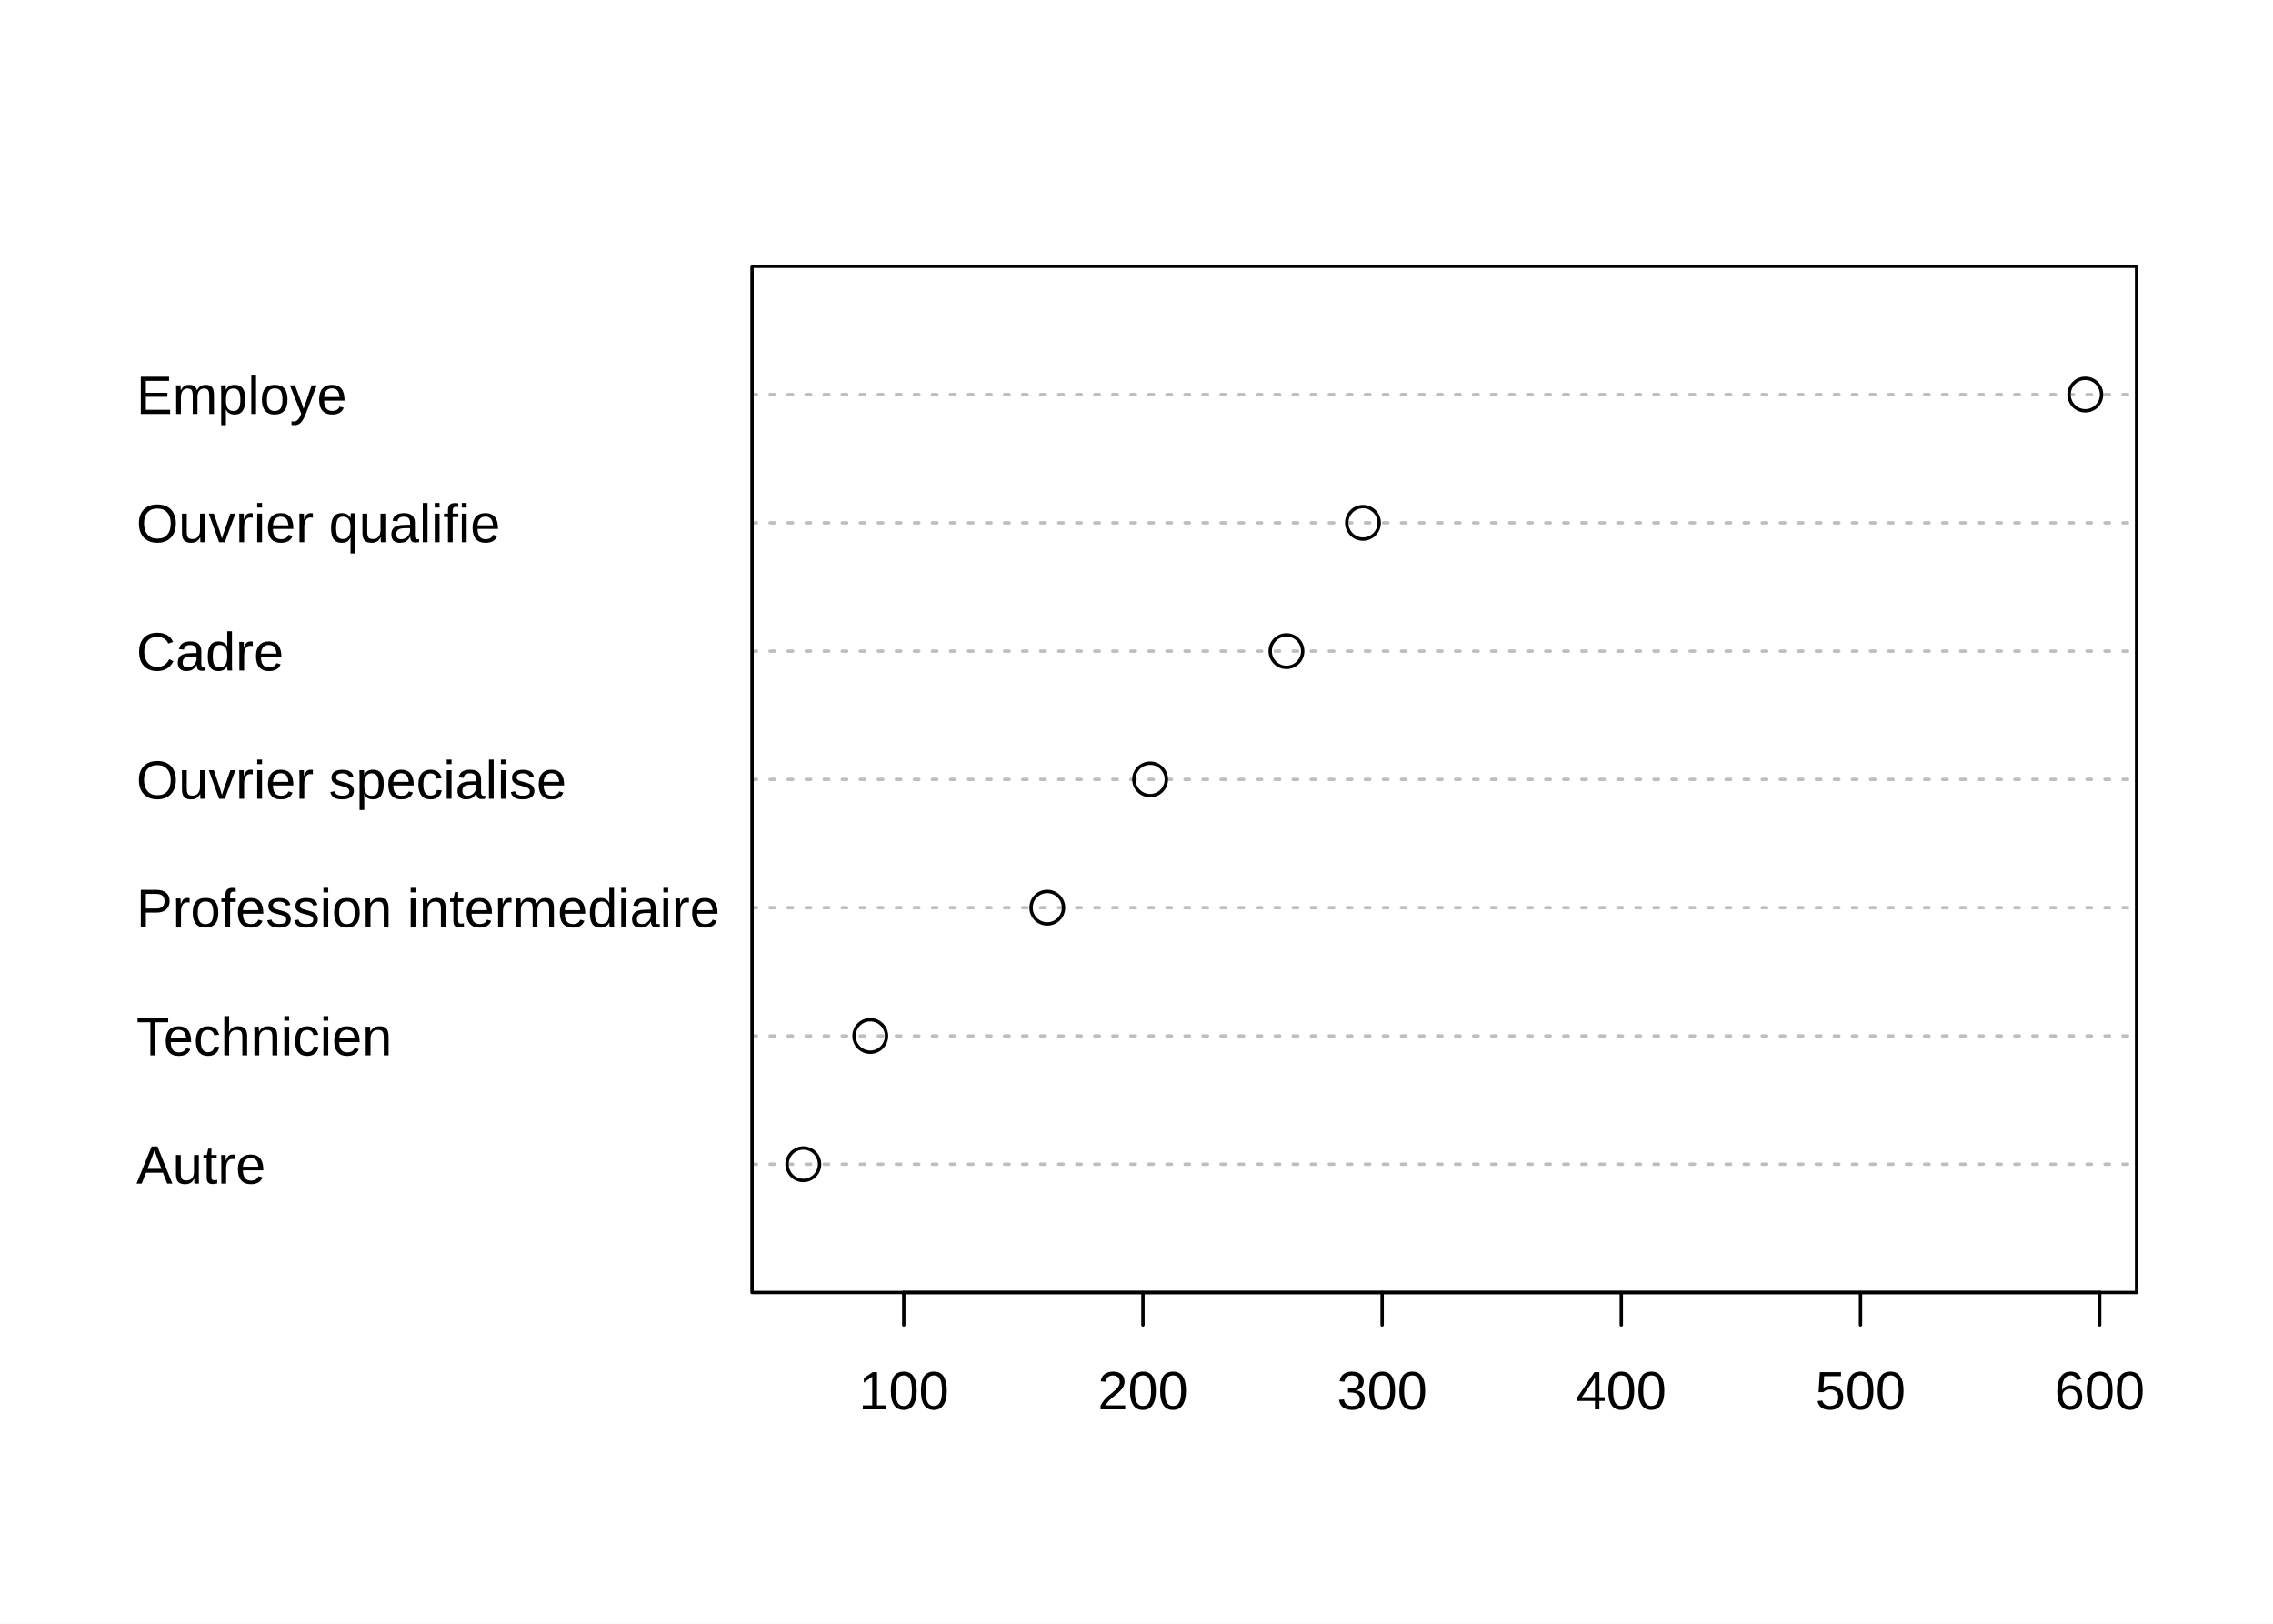
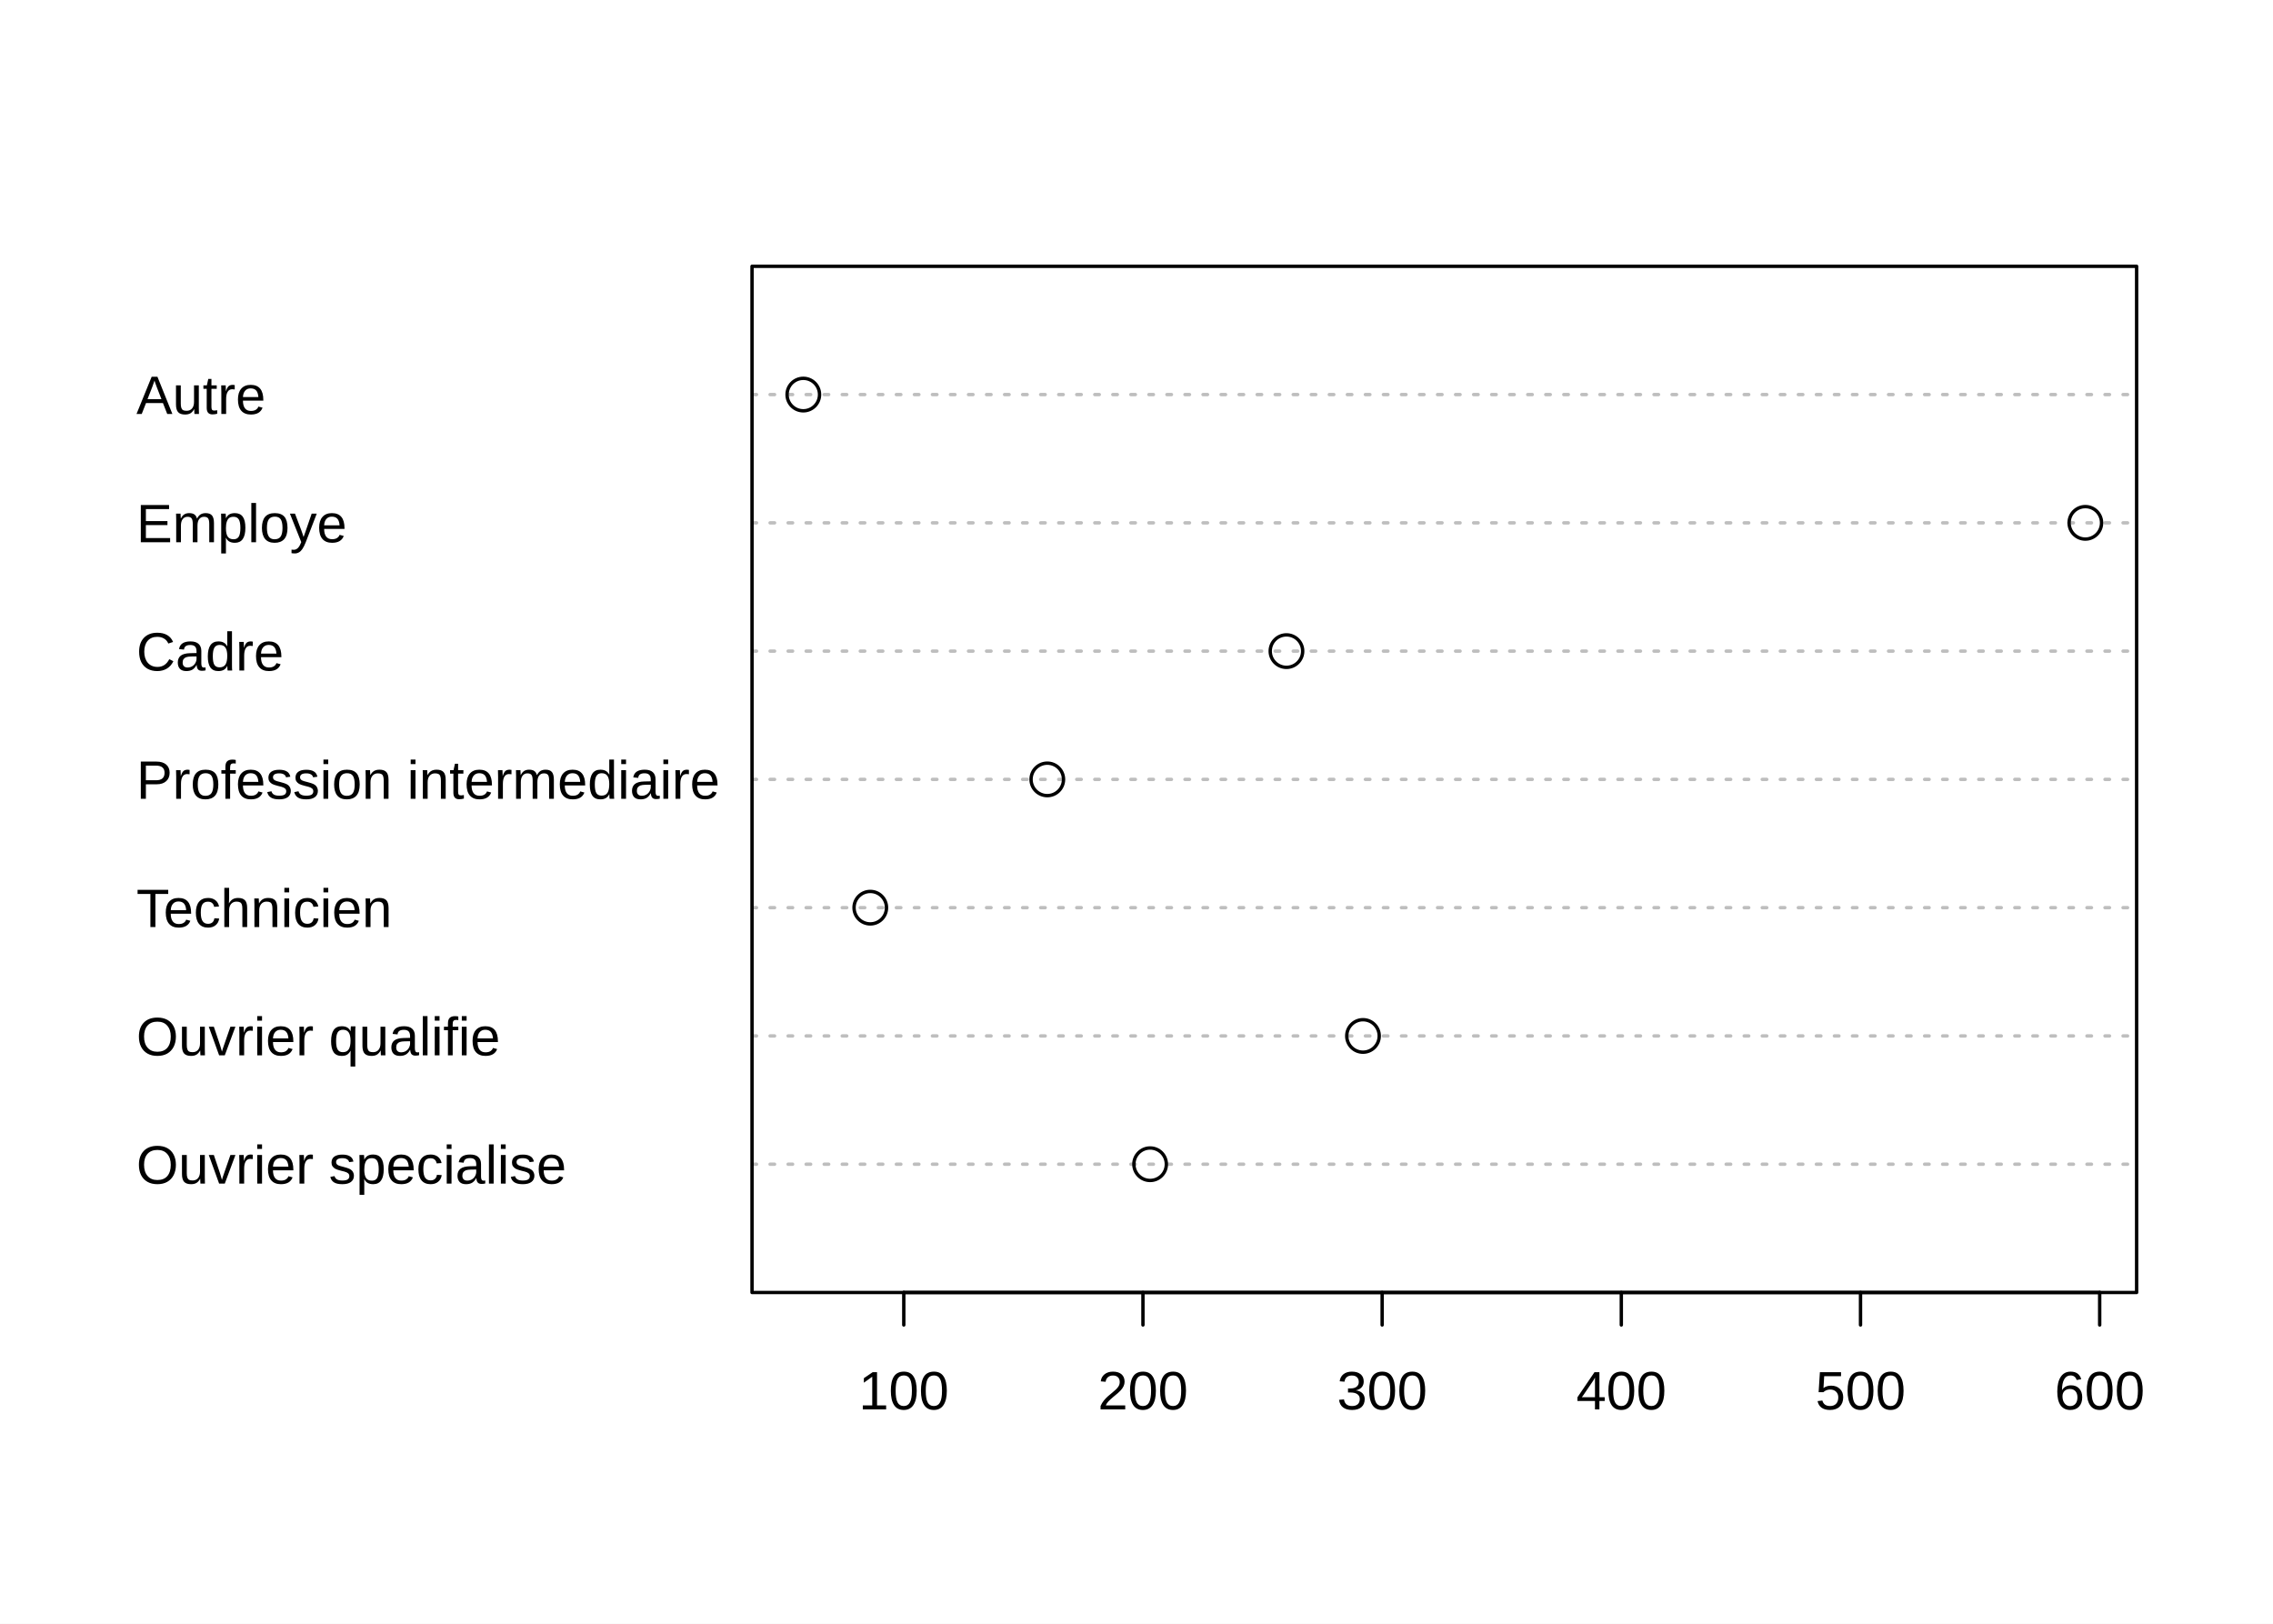
<svg xmlns="http://www.w3.org/2000/svg" viewBox="0 0 504.00 360.00">
  <defs>
    <style type="text/css">
    line, polyline, path, rect, circle {
      fill: none;
      stroke: #000000;
      stroke-linecap: round;
      stroke-linejoin: round;
      stroke-miterlimit: 10.00;
    }
  </style>
  </defs>
  <rect width="100%" height="100%" style="stroke: none; fill: #FFFFFF;" />
-   <text x="30.24" y="262.42" style="font-size: 12.00px; font-family: Arial;" textLength="28.68px" lengthAdjust="spacingAndGlyphs">Autre</text>
-   <text x="30.24" y="233.98" style="font-size: 12.00px; font-family: Arial;" textLength="58.03px" lengthAdjust="spacingAndGlyphs">Technicien</text>
-   <text x="30.24" y="205.54" style="font-size: 12.00px; font-family: Arial;" textLength="129.39px" lengthAdjust="spacingAndGlyphs">Profession intermediaire</text>
-   <text x="30.24" y="177.10" style="font-size: 12.00px; font-family: Arial;" textLength="95.37px" lengthAdjust="spacingAndGlyphs">Ouvrier specialise</text>
+   <text x="30.24" y="262.42" style="font-size: 12.00px; font-family: Arial;" textLength="95.37px" lengthAdjust="spacingAndGlyphs">Ouvrier specialise</text>
+   <text x="30.24" y="233.98" style="font-size: 12.00px; font-family: Arial;" textLength="80.70px" lengthAdjust="spacingAndGlyphs">Ouvrier qualifie</text>
+   <text x="30.24" y="205.54" style="font-size: 12.00px; font-family: Arial;" textLength="58.03px" lengthAdjust="spacingAndGlyphs">Technicien</text>
+   <text x="30.24" y="177.10" style="font-size: 12.00px; font-family: Arial;" textLength="129.39px" lengthAdjust="spacingAndGlyphs">Profession intermediaire</text>
  <text x="30.24" y="148.66" style="font-size: 12.00px; font-family: Arial;" textLength="32.68px" lengthAdjust="spacingAndGlyphs">Cadre</text>
-   <text x="30.24" y="120.22" style="font-size: 12.00px; font-family: Arial;" textLength="80.70px" lengthAdjust="spacingAndGlyphs">Ouvrier qualifie</text>
-   <text x="30.24" y="91.78" style="font-size: 12.00px; font-family: Arial;" textLength="46.69px" lengthAdjust="spacingAndGlyphs">Employe</text>
+   <text x="30.24" y="120.22" style="font-size: 12.00px; font-family: Arial;" textLength="46.69px" lengthAdjust="spacingAndGlyphs">Employe</text>
+   <text x="30.24" y="91.78" style="font-size: 12.00px; font-family: Arial;" textLength="28.68px" lengthAdjust="spacingAndGlyphs">Autre</text>
  <defs>
    <clipPath id="cpMTY2Ljc1Mnw0NzMuNzZ8Mjg2LjU2fDU5LjA0">
      <rect x="166.75" y="59.04" width="307.01" height="227.52" />
    </clipPath>
  </defs>
  <line x1="166.75" y1="258.12" x2="473.76" y2="258.12" style="stroke-width: 0.75; stroke: #BEBEBE; stroke-dasharray: 1.00,3.00;" clip-path="url(#cpMTY2Ljc1Mnw0NzMuNzZ8Mjg2LjU2fDU5LjA0)" />
  <line x1="166.75" y1="229.68" x2="473.76" y2="229.68" style="stroke-width: 0.75; stroke: #BEBEBE; stroke-dasharray: 1.00,3.00;" clip-path="url(#cpMTY2Ljc1Mnw0NzMuNzZ8Mjg2LjU2fDU5LjA0)" />
  <line x1="166.75" y1="201.24" x2="473.76" y2="201.24" style="stroke-width: 0.75; stroke: #BEBEBE; stroke-dasharray: 1.00,3.00;" clip-path="url(#cpMTY2Ljc1Mnw0NzMuNzZ8Mjg2LjU2fDU5LjA0)" />
  <line x1="166.75" y1="172.80" x2="473.76" y2="172.80" style="stroke-width: 0.75; stroke: #BEBEBE; stroke-dasharray: 1.00,3.00;" clip-path="url(#cpMTY2Ljc1Mnw0NzMuNzZ8Mjg2LjU2fDU5LjA0)" />
  <line x1="166.75" y1="144.36" x2="473.76" y2="144.36" style="stroke-width: 0.75; stroke: #BEBEBE; stroke-dasharray: 1.00,3.00;" clip-path="url(#cpMTY2Ljc1Mnw0NzMuNzZ8Mjg2LjU2fDU5LjA0)" />
  <line x1="166.75" y1="115.92" x2="473.76" y2="115.92" style="stroke-width: 0.75; stroke: #BEBEBE; stroke-dasharray: 1.00,3.00;" clip-path="url(#cpMTY2Ljc1Mnw0NzMuNzZ8Mjg2LjU2fDU5LjA0)" />
  <line x1="166.75" y1="87.48" x2="473.76" y2="87.48" style="stroke-width: 0.75; stroke: #BEBEBE; stroke-dasharray: 1.00,3.00;" clip-path="url(#cpMTY2Ljc1Mnw0NzMuNzZ8Mjg2LjU2fDU5LjA0)" />
-   <circle cx="178.12" cy="258.12" r="2.70pt" style="stroke-width: 0.75;" clip-path="url(#cpMTY2Ljc1Mnw0NzMuNzZ8Mjg2LjU2fDU5LjA0)" />
-   <circle cx="192.97" cy="229.68" r="2.70pt" style="stroke-width: 0.75;" clip-path="url(#cpMTY2Ljc1Mnw0NzMuNzZ8Mjg2LjU2fDU5LjA0)" />
-   <circle cx="232.22" cy="201.24" r="2.70pt" style="stroke-width: 0.75;" clip-path="url(#cpMTY2Ljc1Mnw0NzMuNzZ8Mjg2LjU2fDU5LjA0)" />
-   <circle cx="255.02" cy="172.80" r="2.70pt" style="stroke-width: 0.75;" clip-path="url(#cpMTY2Ljc1Mnw0NzMuNzZ8Mjg2LjU2fDU5LjA0)" />
+   <circle cx="255.02" cy="258.12" r="2.70pt" style="stroke-width: 0.75;" clip-path="url(#cpMTY2Ljc1Mnw0NzMuNzZ8Mjg2LjU2fDU5LjA0)" />
+   <circle cx="302.22" cy="229.68" r="2.70pt" style="stroke-width: 0.75;" clip-path="url(#cpMTY2Ljc1Mnw0NzMuNzZ8Mjg2LjU2fDU5LjA0)" />
+   <circle cx="192.97" cy="201.24" r="2.70pt" style="stroke-width: 0.75;" clip-path="url(#cpMTY2Ljc1Mnw0NzMuNzZ8Mjg2LjU2fDU5LjA0)" />
+   <circle cx="232.22" cy="172.80" r="2.70pt" style="stroke-width: 0.75;" clip-path="url(#cpMTY2Ljc1Mnw0NzMuNzZ8Mjg2LjU2fDU5LjA0)" />
  <circle cx="285.25" cy="144.36" r="2.70pt" style="stroke-width: 0.75;" clip-path="url(#cpMTY2Ljc1Mnw0NzMuNzZ8Mjg2LjU2fDU5LjA0)" />
-   <circle cx="302.22" cy="115.92" r="2.70pt" style="stroke-width: 0.75;" clip-path="url(#cpMTY2Ljc1Mnw0NzMuNzZ8Mjg2LjU2fDU5LjA0)" />
-   <circle cx="462.39" cy="87.48" r="2.70pt" style="stroke-width: 0.75;" clip-path="url(#cpMTY2Ljc1Mnw0NzMuNzZ8Mjg2LjU2fDU5LjA0)" />
+   <circle cx="462.39" cy="115.92" r="2.70pt" style="stroke-width: 0.75;" clip-path="url(#cpMTY2Ljc1Mnw0NzMuNzZ8Mjg2LjU2fDU5LjA0)" />
+   <circle cx="178.12" cy="87.48" r="2.70pt" style="stroke-width: 0.75;" clip-path="url(#cpMTY2Ljc1Mnw0NzMuNzZ8Mjg2LjU2fDU5LjA0)" />
  <defs>
    <clipPath id="cpMHw1MDR8MzYwfDA=">
      <rect x="0.00" y="0.00" width="504.00" height="360.00" />
    </clipPath>
  </defs>
  <line x1="200.40" y1="286.56" x2="465.57" y2="286.56" style="stroke-width: 0.75;" clip-path="url(#cpMHw1MDR8MzYwfDA=)" />
  <line x1="200.40" y1="286.56" x2="200.40" y2="293.76" style="stroke-width: 0.75;" clip-path="url(#cpMHw1MDR8MzYwfDA=)" />
  <line x1="253.43" y1="286.56" x2="253.43" y2="293.76" style="stroke-width: 0.75;" clip-path="url(#cpMHw1MDR8MzYwfDA=)" />
  <line x1="306.47" y1="286.56" x2="306.47" y2="293.76" style="stroke-width: 0.75;" clip-path="url(#cpMHw1MDR8MzYwfDA=)" />
  <line x1="359.50" y1="286.56" x2="359.50" y2="293.76" style="stroke-width: 0.75;" clip-path="url(#cpMHw1MDR8MzYwfDA=)" />
  <line x1="412.54" y1="286.56" x2="412.54" y2="293.76" style="stroke-width: 0.75;" clip-path="url(#cpMHw1MDR8MzYwfDA=)" />
  <line x1="465.57" y1="286.56" x2="465.57" y2="293.76" style="stroke-width: 0.75;" clip-path="url(#cpMHw1MDR8MzYwfDA=)" />
  <g clip-path="url(#cpMHw1MDR8MzYwfDA=)">
    <text x="190.39" y="312.48" style="font-size: 12.00px; font-family: Arial;" textLength="20.02px" lengthAdjust="spacingAndGlyphs">100</text>
  </g>
  <g clip-path="url(#cpMHw1MDR8MzYwfDA=)">
    <text x="243.42" y="312.48" style="font-size: 12.00px; font-family: Arial;" textLength="20.02px" lengthAdjust="spacingAndGlyphs">200</text>
  </g>
  <g clip-path="url(#cpMHw1MDR8MzYwfDA=)">
    <text x="296.46" y="312.48" style="font-size: 12.00px; font-family: Arial;" textLength="20.02px" lengthAdjust="spacingAndGlyphs">300</text>
  </g>
  <g clip-path="url(#cpMHw1MDR8MzYwfDA=)">
    <text x="349.49" y="312.48" style="font-size: 12.00px; font-family: Arial;" textLength="20.02px" lengthAdjust="spacingAndGlyphs">400</text>
  </g>
  <g clip-path="url(#cpMHw1MDR8MzYwfDA=)">
    <text x="402.53" y="312.48" style="font-size: 12.00px; font-family: Arial;" textLength="20.02px" lengthAdjust="spacingAndGlyphs">500</text>
  </g>
  <g clip-path="url(#cpMHw1MDR8MzYwfDA=)">
    <text x="455.56" y="312.48" style="font-size: 12.00px; font-family: Arial;" textLength="20.02px" lengthAdjust="spacingAndGlyphs">600</text>
  </g>
  <polyline points="166.75,286.56 473.76,286.56 473.76,59.04 166.75,59.04 166.75,286.56 " style="stroke-width: 0.75;" clip-path="url(#cpMHw1MDR8MzYwfDA=)" />
</svg>
